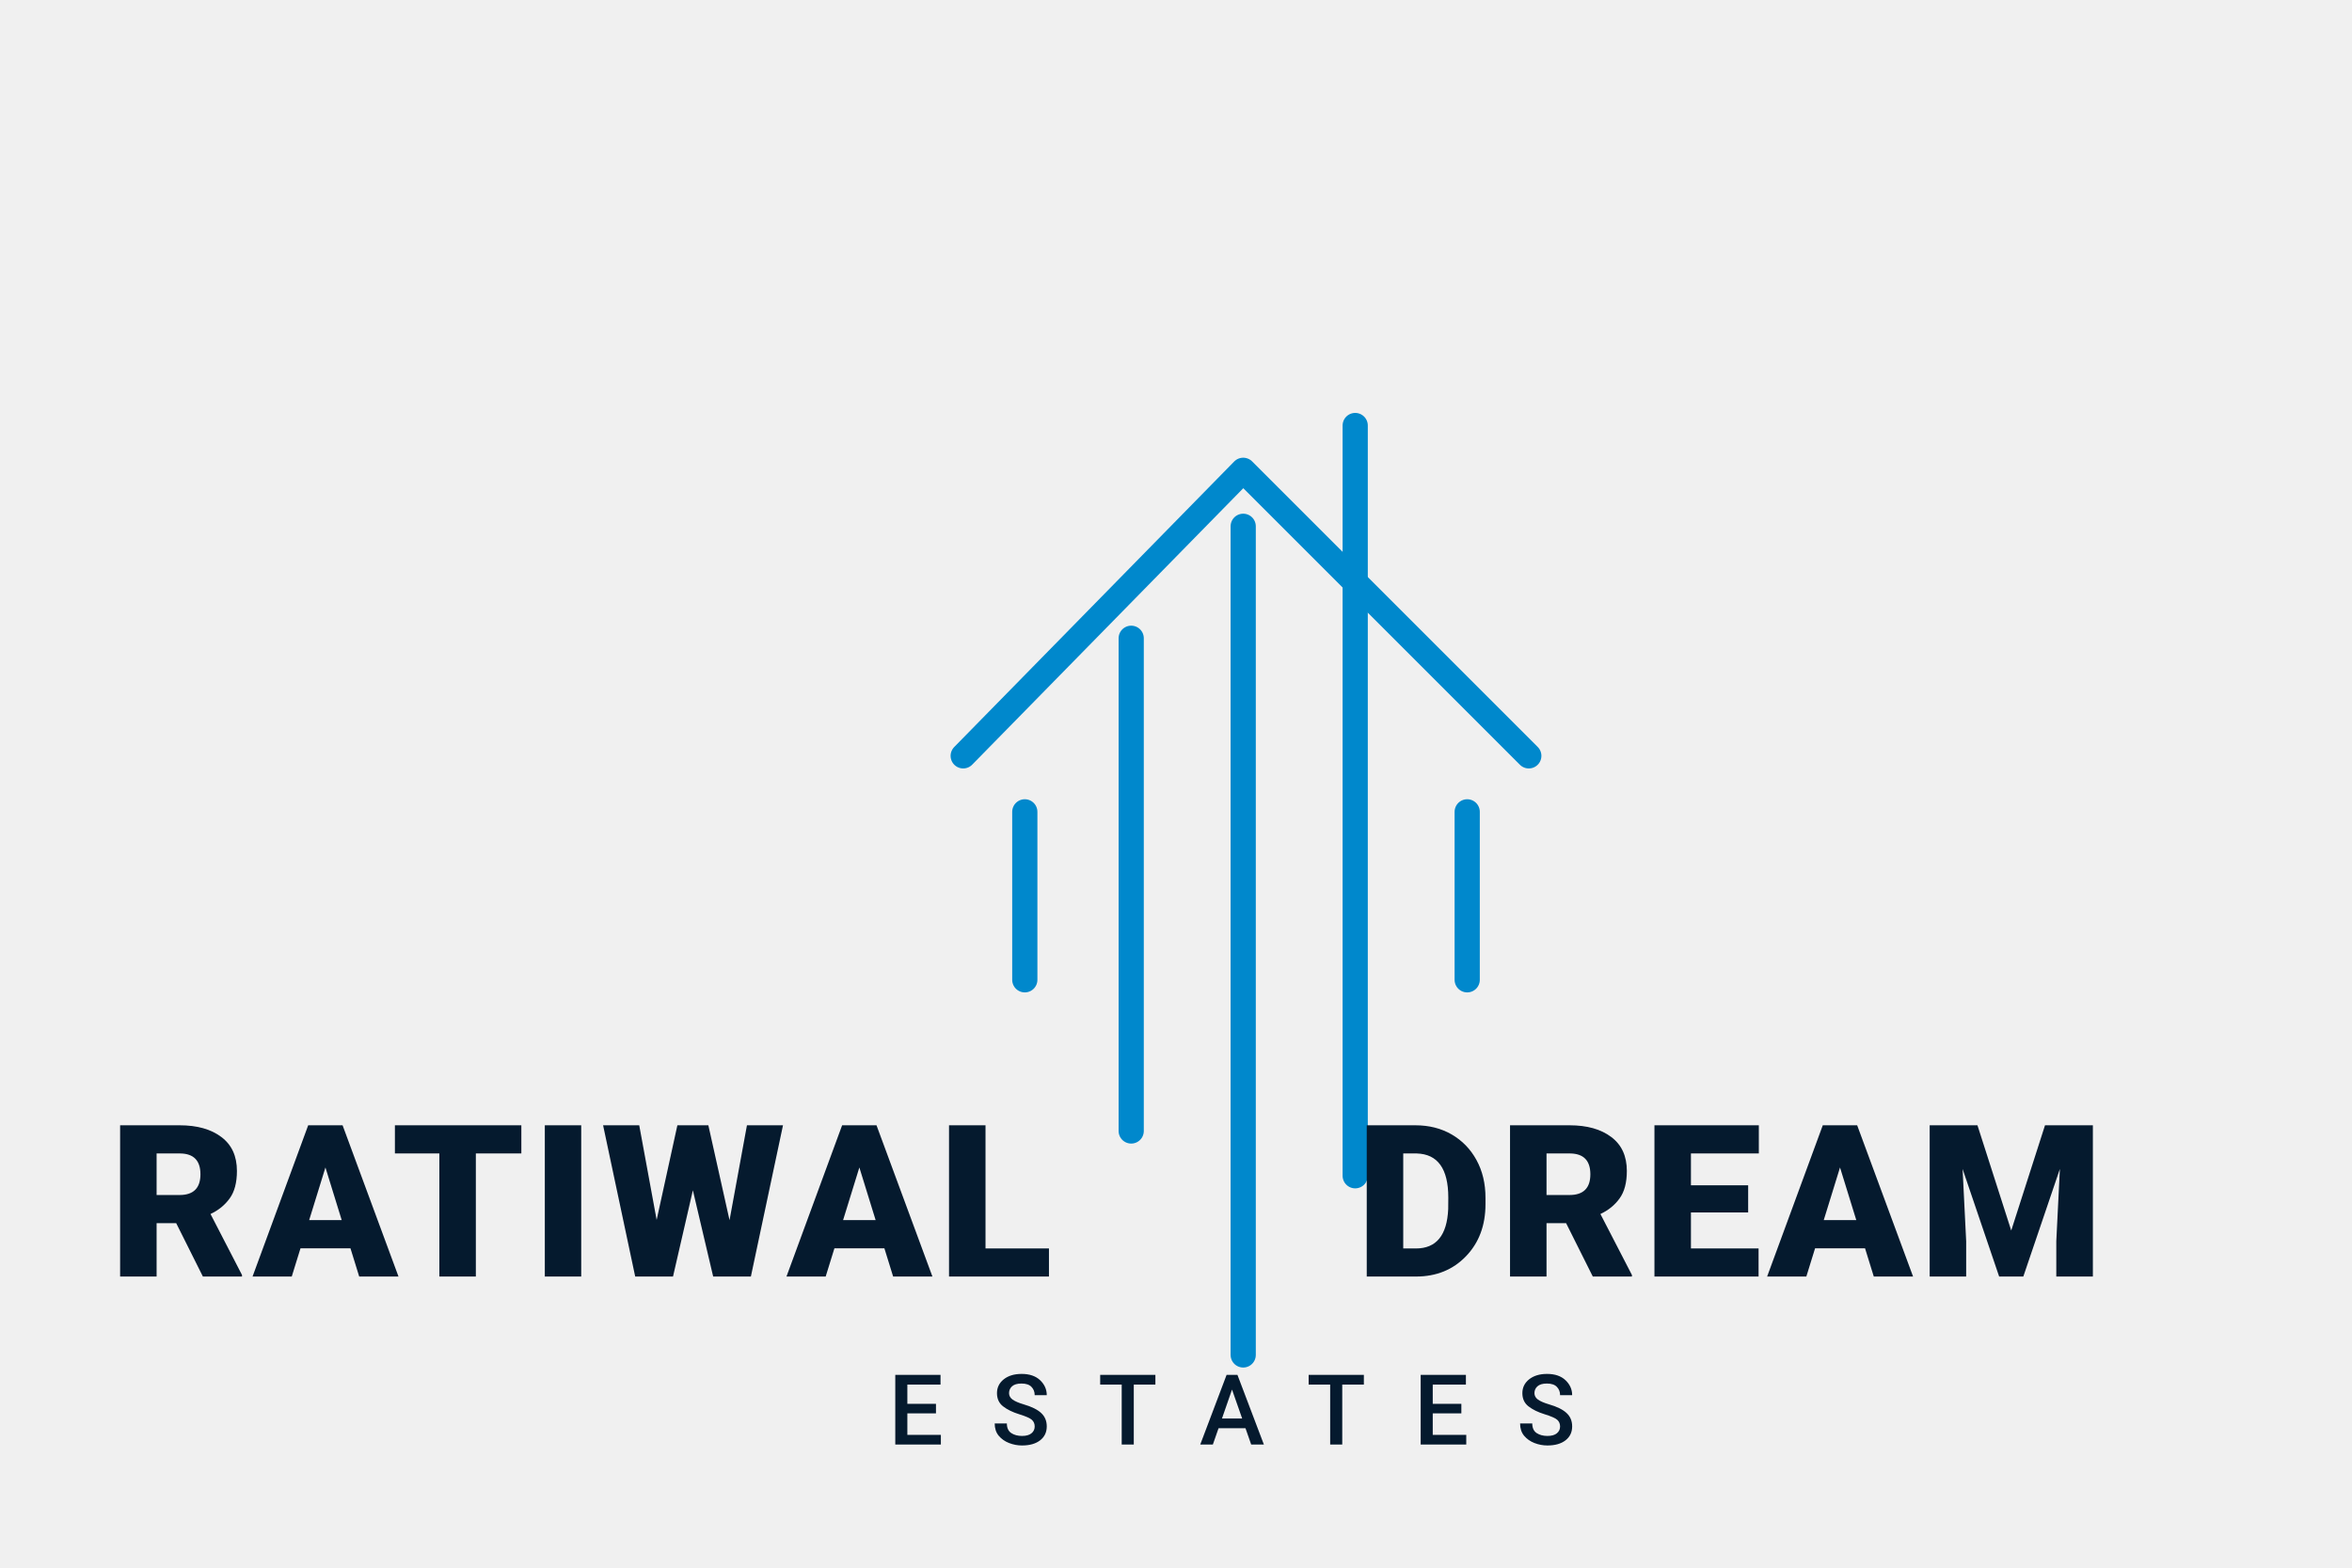
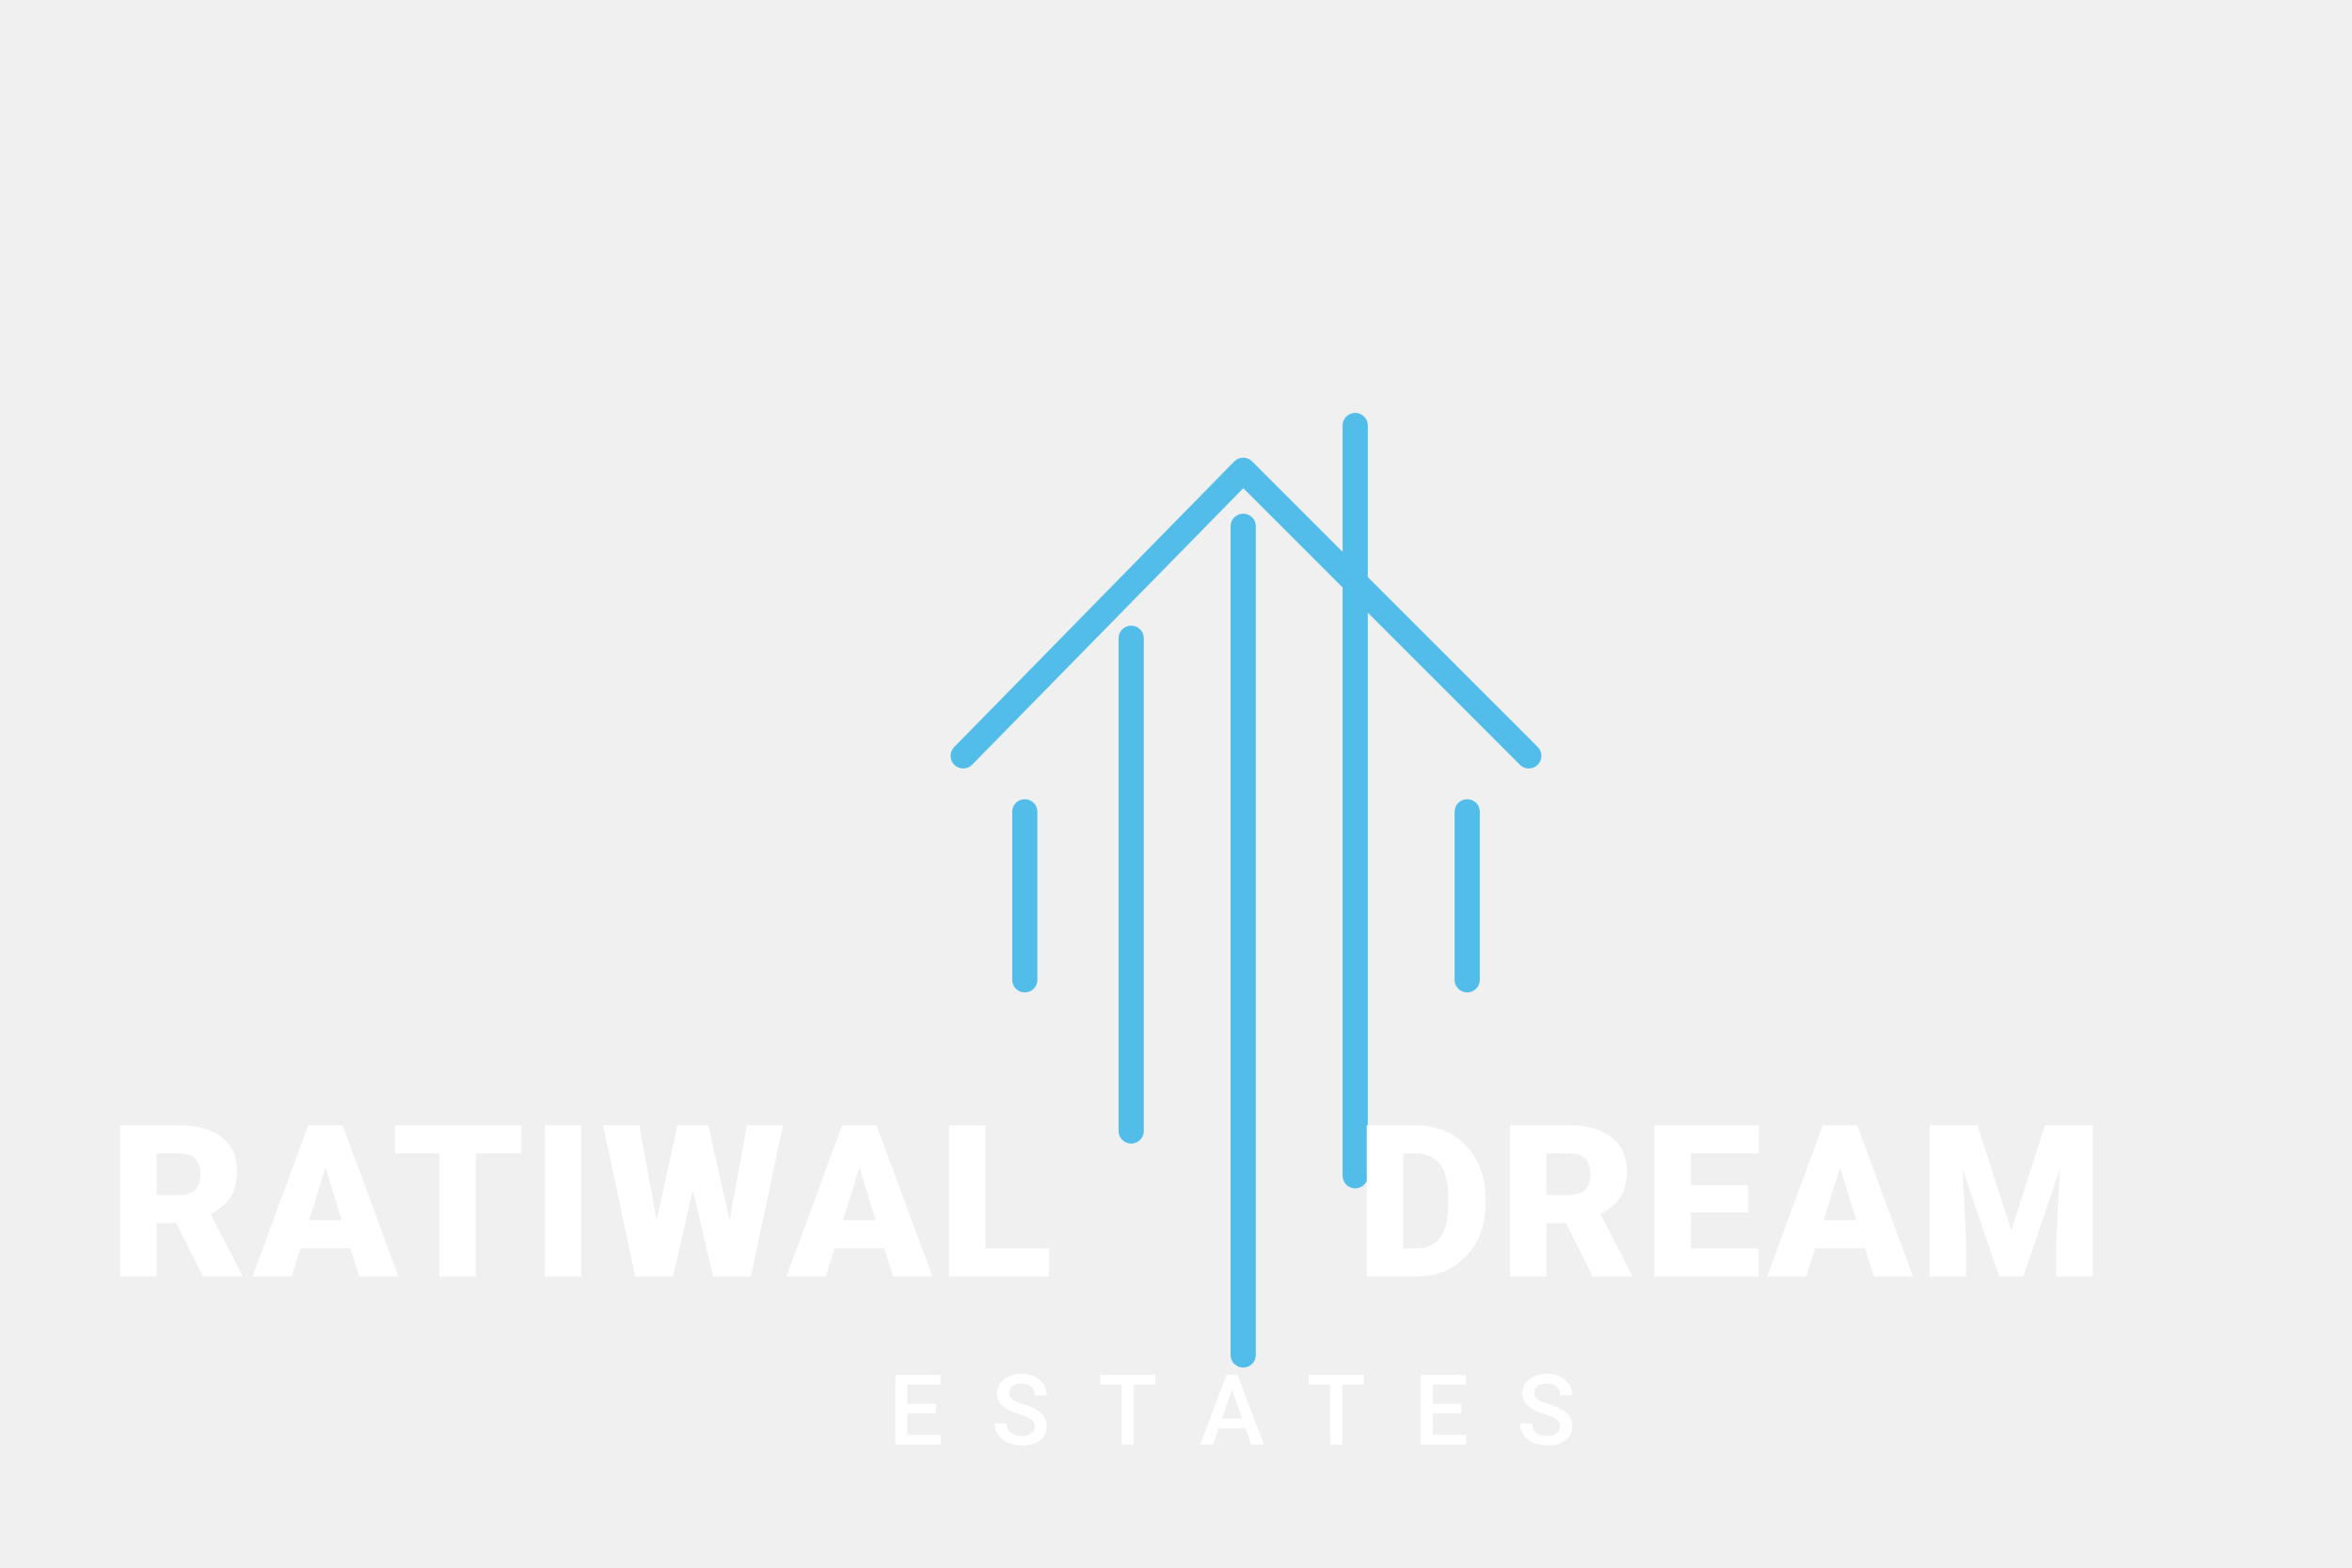
<svg xmlns="http://www.w3.org/2000/svg" viewBox="0 0 420 280" role="img" aria-label="Ratiwal Dream Estates Logo">
  <defs>
    <style>
-       .brand-bold {
+       .brand-bold-white {
        font-family: -apple-system, BlinkMacSystemFont, "Montserrat", "Segoe UI", Roboto, "Helvetica Neue", Arial, sans-serif;
        font-weight: 800;
        font-size: 38px;
        letter-spacing: 1px;
      }
-       .brand-sub {
+       .brand-sub-white {
        font-family: -apple-system, BlinkMacSystemFont, "Montserrat", "Segoe UI", Roboto, "Helvetica Neue", Arial, sans-serif;
        font-weight: 500;
        font-size: 17.5px;
        letter-spacing: 8.5px;
      }
    </style>
  </defs>
-   <g fill="none" stroke="#0088cc" stroke-width="4.5" stroke-linecap="round" stroke-linejoin="round">
+   <g fill="none" stroke="#52BDE9" stroke-width="4.5" stroke-linecap="round" stroke-linejoin="round">
    <path d="M 172 135 L 222 84 L 273 135" />
    <line x1="183" y1="145" x2="183" y2="175" />
    <line x1="202" y1="114" x2="202" y2="202" />
    <line x1="222" y1="94" x2="222" y2="242" />
    <line x1="242" y1="76" x2="242" y2="210" />
    <line x1="262" y1="145" x2="262" y2="175" />
  </g>
-   <g fill="#051a2e">
-     <text x="188" y="228" class="brand-bold" text-anchor="end">RATIWAL</text>
-     <text x="242" y="228" class="brand-bold" text-anchor="start">DREAM</text>
-     <text x="220" y="258" class="brand-sub" text-anchor="middle">ESTATES</text>
+   <g fill="#FFFFFF">
+     <text x="188" y="228" class="brand-bold-white" text-anchor="end">RATIWAL</text>
+     <text x="242" y="228" class="brand-bold-white" text-anchor="start">DREAM</text>
+     <text x="220" y="258" class="brand-sub-white" text-anchor="middle">ESTATES</text>
  </g>
</svg>
